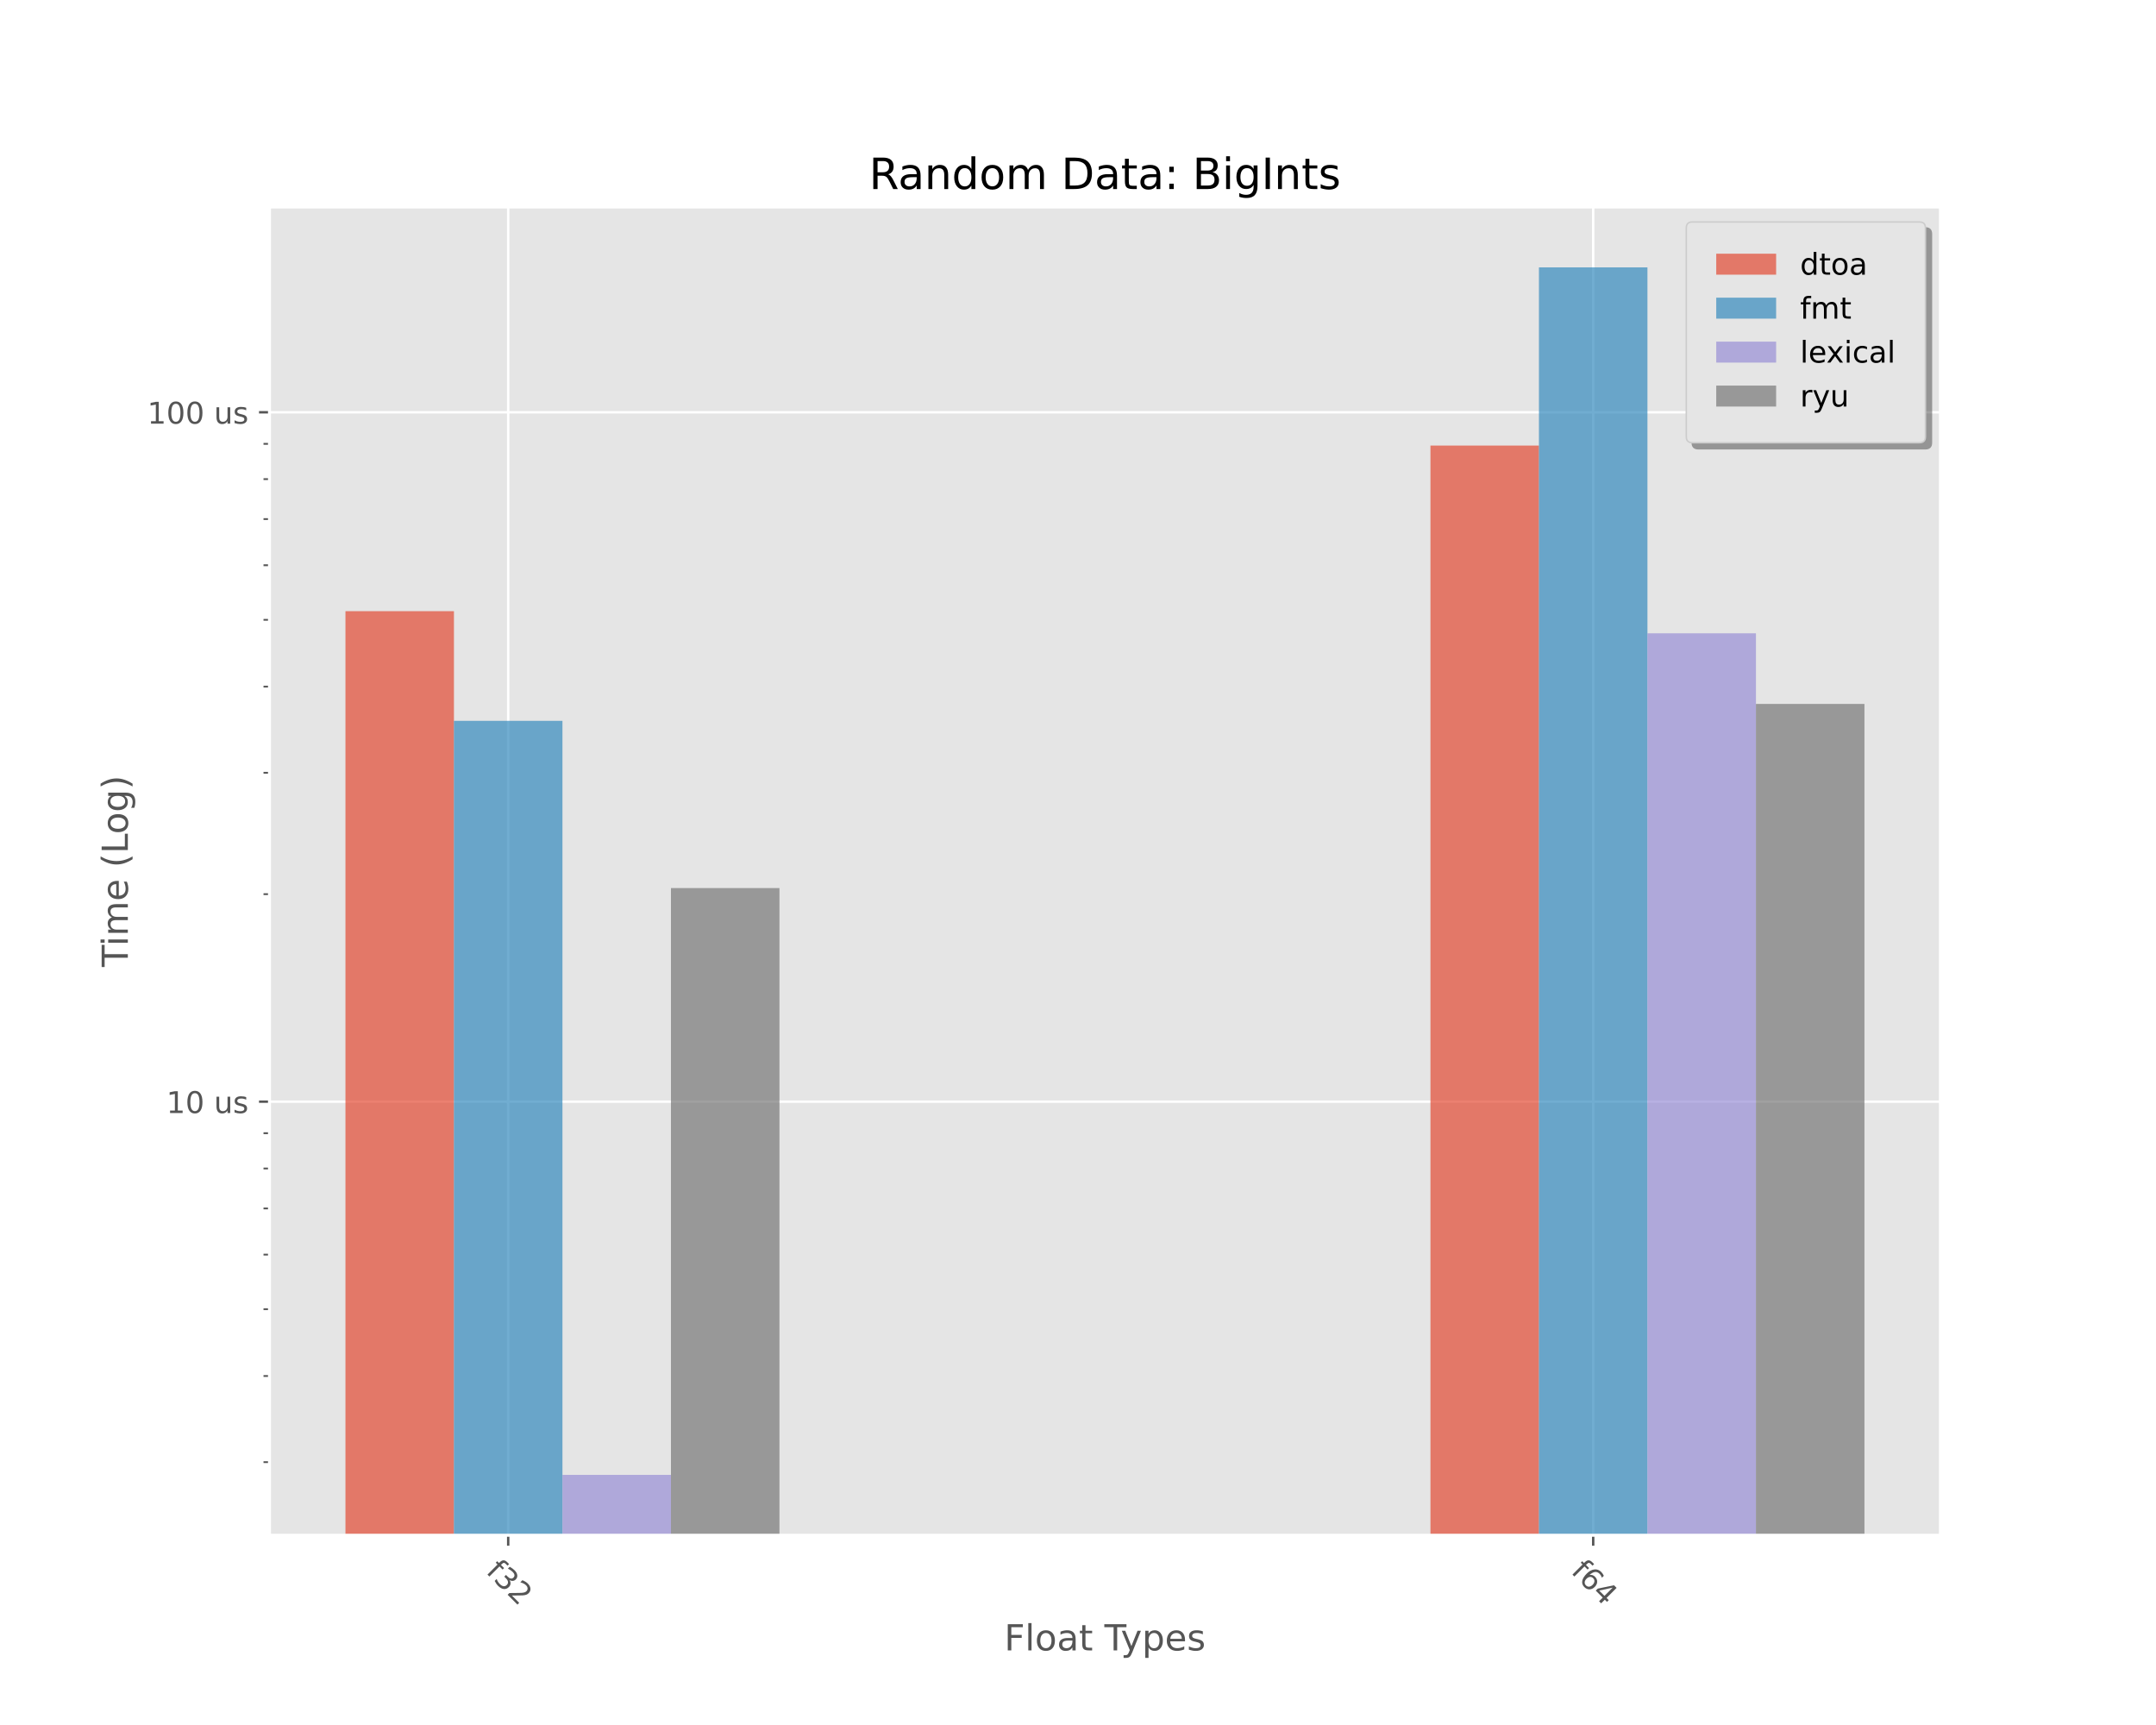
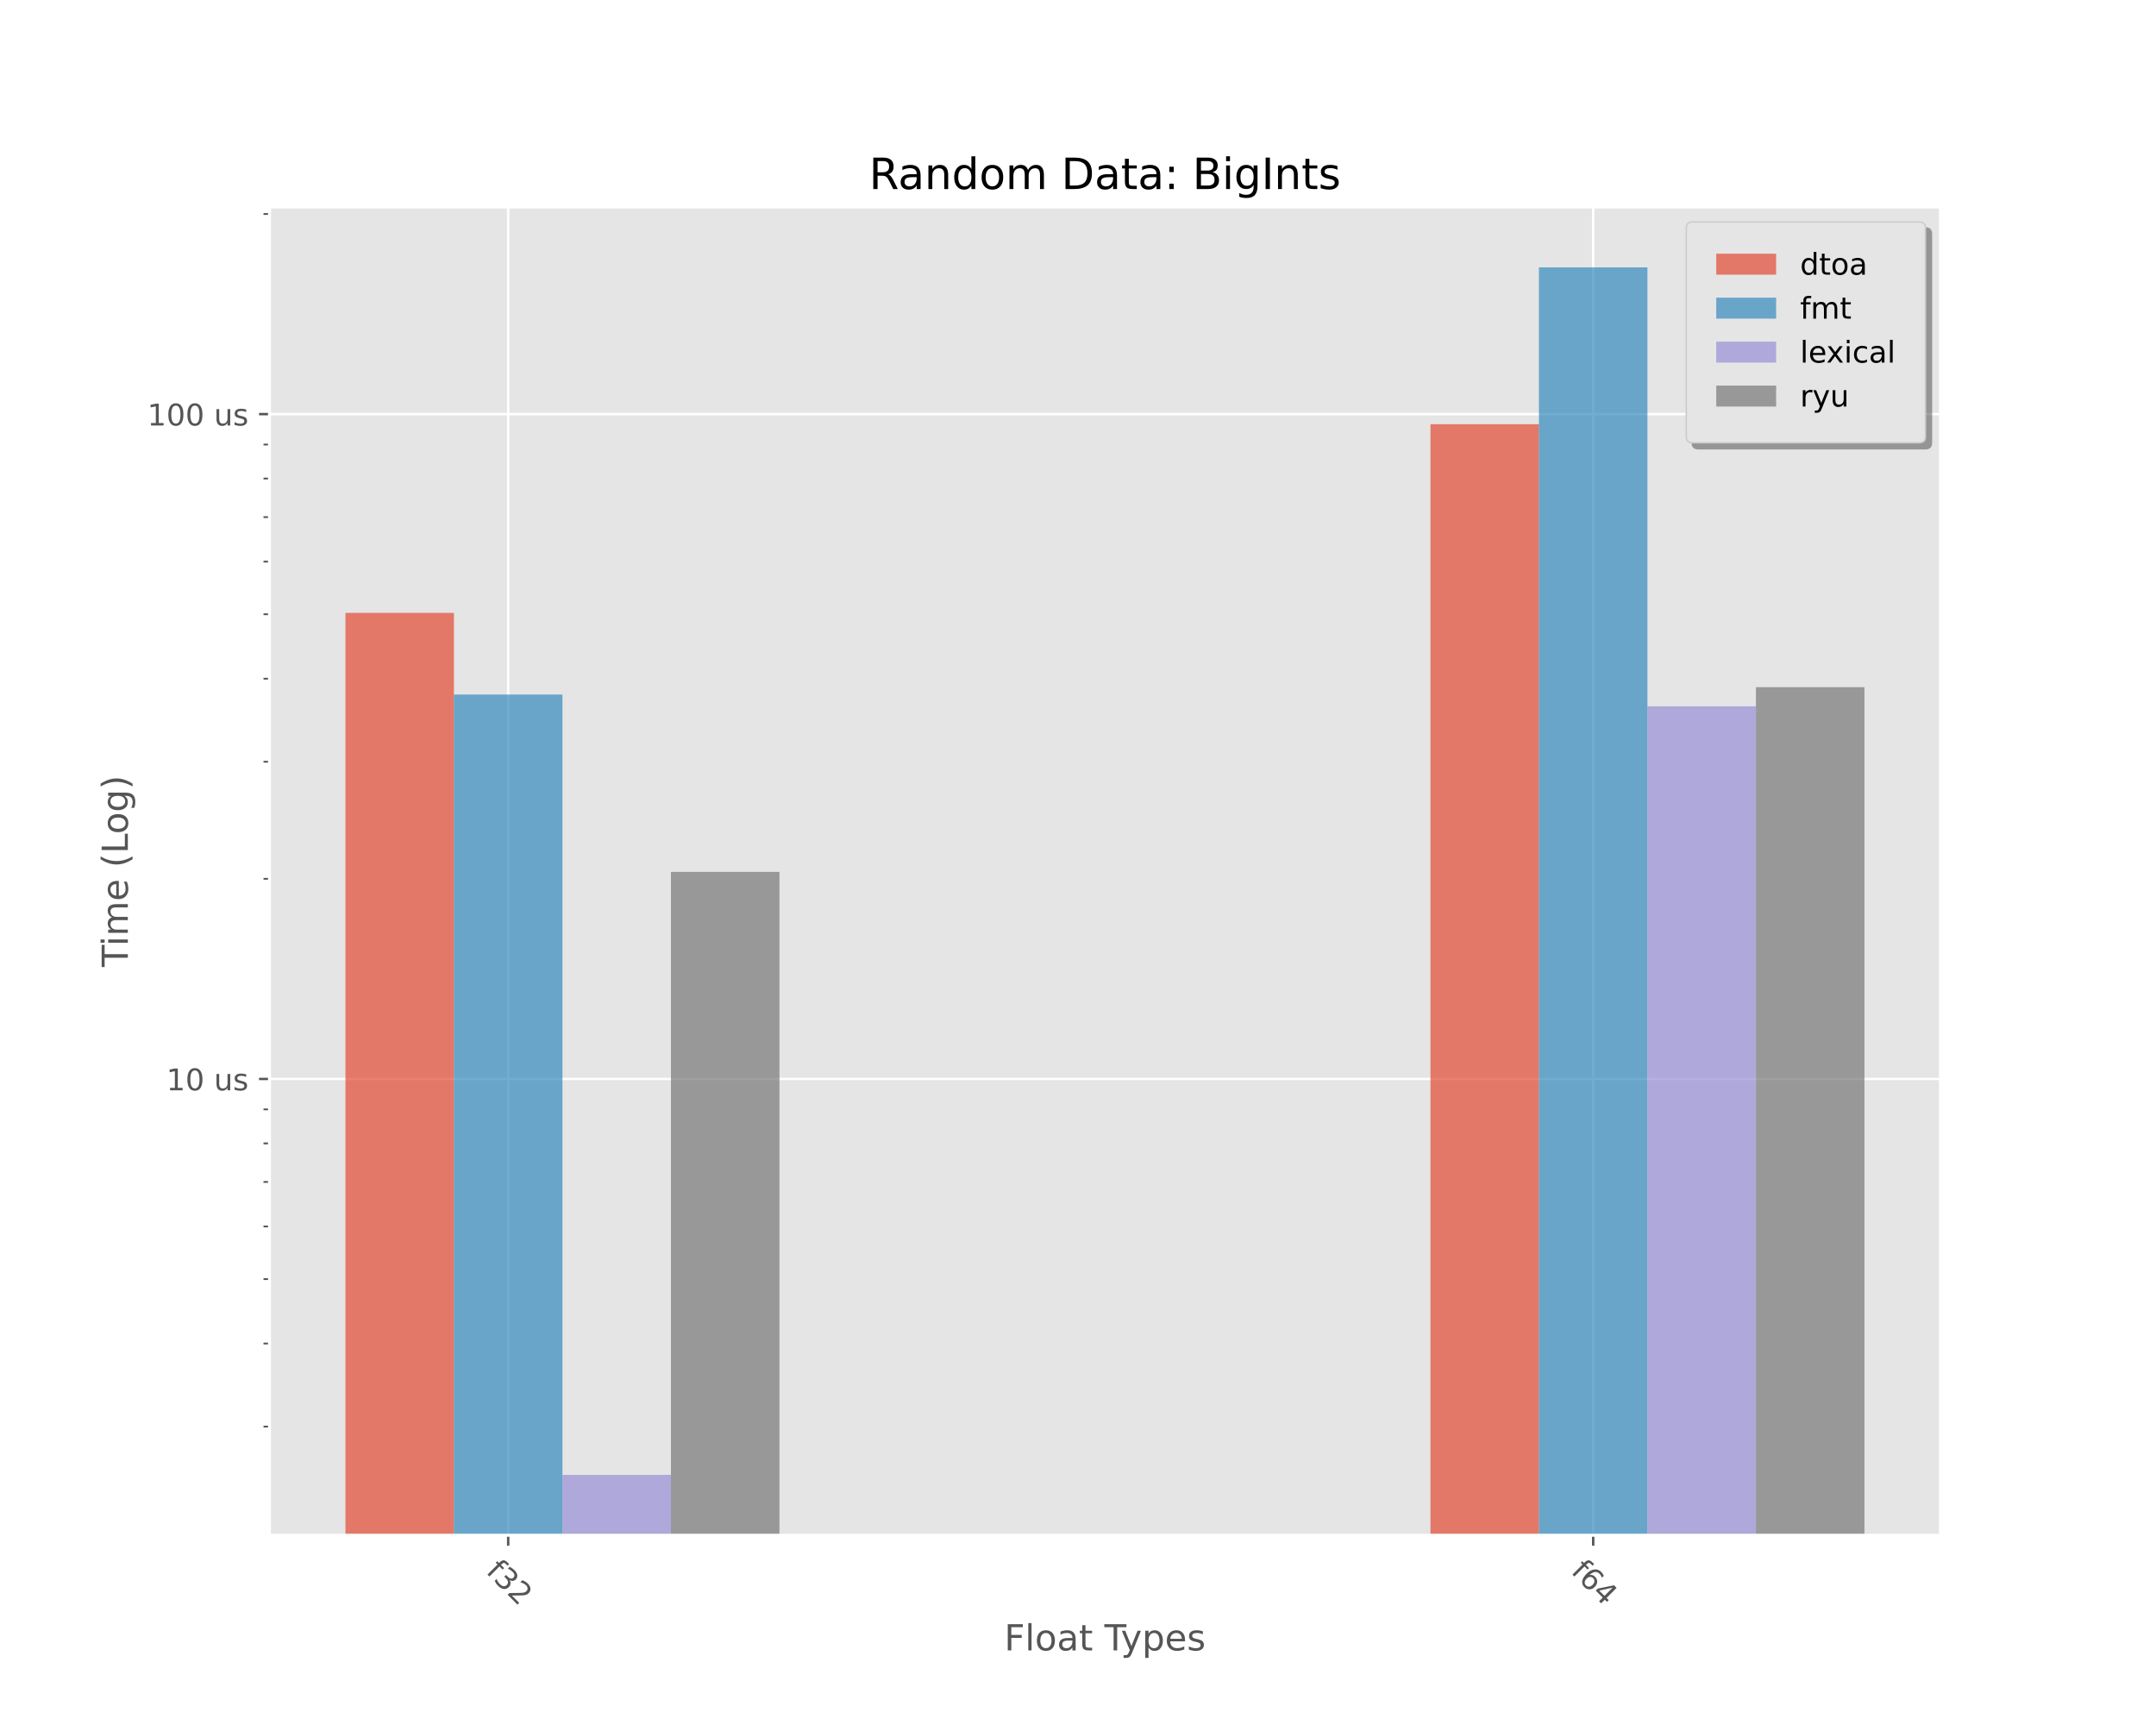
<svg xmlns="http://www.w3.org/2000/svg" xmlns:xlink="http://www.w3.org/1999/xlink" height="576pt" version="1.1" viewBox="0 0 720 576" width="720pt">
  <defs>
    <style type="text/css">*{stroke-linecap:butt;stroke-linejoin:round;}</style>
  </defs>
  <g id="figure_1">
    <g id="patch_1">
      <path d="M 0 576  L 720 576  L 720 0  L 0 0  z " style="fill:#ffffff;" />
    </g>
    <g id="axes_1">
      <g id="patch_2">
        <path d="M 90 512.64  L 648 512.64  L 648 69.12  L 90 69.12  z " style="fill:#e5e5e5;" />
      </g>
      <g id="matplotlib.axis_1">
        <g id="xtick_1">
          <g id="line2d_1">
-             <path clip-path="url(#pa3c3d99592)" d="M 169.714 512.64  L 169.714 69.12  " style="fill:none;stroke:#ffffff;stroke-linecap:square;stroke-width:0.8;" />
+             <path clip-path="url(#p3dea24b4d1)" d="M 169.714 512.64  L 169.714 69.12  " style="fill:none;stroke:#ffffff;stroke-linecap:square;stroke-width:0.8;" />
          </g>
          <g id="line2d_2">
            <defs>
-               <path d="M 0 0  L 0 3.5  " id="med2bb82bd0" style="stroke:#555555;stroke-width:0.8;" />
-             </defs>
-             <g>
-               <use style="fill:#555555;stroke:#555555;stroke-width:0.8;" x="169.714" xlink:href="#med2bb82bd0" y="512.64" />
+               <path d="M 0 0  L 0 3.5  " id="mee706c47af" style="stroke:#555555;stroke-width:0.8;" />
+             </defs>
+             <g>
+               <use style="fill:#555555;stroke:#555555;stroke-width:0.8;" x="169.714" xlink:href="#mee706c47af" y="512.64" />
            </g>
          </g>
          <g id="text_1">
            <g style="fill:#555555;" transform="translate(162.0195 525.0129)rotate(-315)scale(0.1 -0.1)">
              <defs>
                <path d="M 2375 4863  L 2375 4384  L 1825 4384  Q 1516 4384 1395 4259  Q 1275 4134 1275 3809  L 1275 3500  L 2222 3500  L 2222 3053  L 1275 3053  L 1275 0  L 697 0  L 697 3053  L 147 3053  L 147 3500  L 697 3500  L 697 3744  Q 697 4328 969 4595  Q 1241 4863 1831 4863  L 2375 4863  z " id="DejaVuSans-66" transform="scale(0.015625)" />
                <path d="M 2597 2516  Q 3050 2419 3304 2112  Q 3559 1806 3559 1356  Q 3559 666 3084 287  Q 2609 -91 1734 -91  Q 1441 -91 1130 -33  Q 819 25 488 141  L 488 750  Q 750 597 1062 519  Q 1375 441 1716 441  Q 2309 441 2620 675  Q 2931 909 2931 1356  Q 2931 1769 2642 2001  Q 2353 2234 1838 2234  L 1294 2234  L 1294 2753  L 1863 2753  Q 2328 2753 2575 2939  Q 2822 3125 2822 3475  Q 2822 3834 2567 4026  Q 2313 4219 1838 4219  Q 1578 4219 1281 4162  Q 984 4106 628 3988  L 628 4550  Q 988 4650 1302 4700  Q 1616 4750 1894 4750  Q 2613 4750 3031 4423  Q 3450 4097 3450 3541  Q 3450 3153 3228 2886  Q 3006 2619 2597 2516  z " id="DejaVuSans-33" transform="scale(0.015625)" />
                <path d="M 1228 531  L 3431 531  L 3431 0  L 469 0  L 469 531  Q 828 903 1448 1529  Q 2069 2156 2228 2338  Q 2531 2678 2651 2914  Q 2772 3150 2772 3378  Q 2772 3750 2511 3984  Q 2250 4219 1831 4219  Q 1534 4219 1204 4116  Q 875 4013 500 3803  L 500 4441  Q 881 4594 1212 4672  Q 1544 4750 1819 4750  Q 2544 4750 2975 4387  Q 3406 4025 3406 3419  Q 3406 3131 3298 2873  Q 3191 2616 2906 2266  Q 2828 2175 2409 1742  Q 1991 1309 1228 531  z " id="DejaVuSans-32" transform="scale(0.015625)" />
              </defs>
              <use xlink:href="#DejaVuSans-66" />
              <use x="35.205" xlink:href="#DejaVuSans-33" />
              <use x="98.828" xlink:href="#DejaVuSans-32" />
            </g>
          </g>
        </g>
        <g id="xtick_2">
          <g id="line2d_3">
-             <path clip-path="url(#pa3c3d99592)" d="M 532.052 512.64  L 532.052 69.12  " style="fill:none;stroke:#ffffff;stroke-linecap:square;stroke-width:0.8;" />
+             <path clip-path="url(#p3dea24b4d1)" d="M 532.052 512.64  L 532.052 69.12  " style="fill:none;stroke:#ffffff;stroke-linecap:square;stroke-width:0.8;" />
          </g>
          <g id="line2d_4">
            <g>
-               <use style="fill:#555555;stroke:#555555;stroke-width:0.8;" x="532.052" xlink:href="#med2bb82bd0" y="512.64" />
+               <use style="fill:#555555;stroke:#555555;stroke-width:0.8;" x="532.052" xlink:href="#mee706c47af" y="512.64" />
            </g>
          </g>
          <g id="text_2">
            <g style="fill:#555555;" transform="translate(524.3572 525.0129)rotate(-315)scale(0.1 -0.1)">
              <defs>
                <path d="M 2113 2584  Q 1688 2584 1439 2293  Q 1191 2003 1191 1497  Q 1191 994 1439 701  Q 1688 409 2113 409  Q 2538 409 2786 701  Q 3034 994 3034 1497  Q 3034 2003 2786 2293  Q 2538 2584 2113 2584  z M 3366 4563  L 3366 3988  Q 3128 4100 2886 4159  Q 2644 4219 2406 4219  Q 1781 4219 1451 3797  Q 1122 3375 1075 2522  Q 1259 2794 1537 2939  Q 1816 3084 2150 3084  Q 2853 3084 3261 2657  Q 3669 2231 3669 1497  Q 3669 778 3244 343  Q 2819 -91 2113 -91  Q 1303 -91 875 529  Q 447 1150 447 2328  Q 447 3434 972 4092  Q 1497 4750 2381 4750  Q 2619 4750 2861 4703  Q 3103 4656 3366 4563  z " id="DejaVuSans-36" transform="scale(0.015625)" />
                <path d="M 2419 4116  L 825 1625  L 2419 1625  L 2419 4116  z M 2253 4666  L 3047 4666  L 3047 1625  L 3713 1625  L 3713 1100  L 3047 1100  L 3047 0  L 2419 0  L 2419 1100  L 313 1100  L 313 1709  L 2253 4666  z " id="DejaVuSans-34" transform="scale(0.015625)" />
              </defs>
              <use xlink:href="#DejaVuSans-66" />
              <use x="35.205" xlink:href="#DejaVuSans-36" />
              <use x="98.828" xlink:href="#DejaVuSans-34" />
            </g>
          </g>
        </g>
        <g id="text_3">
          <g style="fill:#555555;" transform="translate(335.37 551.0888)scale(0.12 -0.12)">
            <defs>
              <path d="M 628 4666  L 3309 4666  L 3309 4134  L 1259 4134  L 1259 2759  L 3109 2759  L 3109 2228  L 1259 2228  L 1259 0  L 628 0  L 628 4666  z " id="DejaVuSans-46" transform="scale(0.015625)" />
              <path d="M 603 4863  L 1178 4863  L 1178 0  L 603 0  L 603 4863  z " id="DejaVuSans-6c" transform="scale(0.015625)" />
              <path d="M 1959 3097  Q 1497 3097 1228 2736  Q 959 2375 959 1747  Q 959 1119 1226 758  Q 1494 397 1959 397  Q 2419 397 2687 759  Q 2956 1122 2956 1747  Q 2956 2369 2687 2733  Q 2419 3097 1959 3097  z M 1959 3584  Q 2709 3584 3137 3096  Q 3566 2609 3566 1747  Q 3566 888 3137 398  Q 2709 -91 1959 -91  Q 1206 -91 779 398  Q 353 888 353 1747  Q 353 2609 779 3096  Q 1206 3584 1959 3584  z " id="DejaVuSans-6f" transform="scale(0.015625)" />
              <path d="M 2194 1759  Q 1497 1759 1228 1600  Q 959 1441 959 1056  Q 959 750 1161 570  Q 1363 391 1709 391  Q 2188 391 2477 730  Q 2766 1069 2766 1631  L 2766 1759  L 2194 1759  z M 3341 1997  L 3341 0  L 2766 0  L 2766 531  Q 2569 213 2275 61  Q 1981 -91 1556 -91  Q 1019 -91 701 211  Q 384 513 384 1019  Q 384 1609 779 1909  Q 1175 2209 1959 2209  L 2766 2209  L 2766 2266  Q 2766 2663 2505 2880  Q 2244 3097 1772 3097  Q 1472 3097 1187 3025  Q 903 2953 641 2809  L 641 3341  Q 956 3463 1253 3523  Q 1550 3584 1831 3584  Q 2591 3584 2966 3190  Q 3341 2797 3341 1997  z " id="DejaVuSans-61" transform="scale(0.015625)" />
              <path d="M 1172 4494  L 1172 3500  L 2356 3500  L 2356 3053  L 1172 3053  L 1172 1153  Q 1172 725 1289 603  Q 1406 481 1766 481  L 2356 481  L 2356 0  L 1766 0  Q 1100 0 847 248  Q 594 497 594 1153  L 594 3053  L 172 3053  L 172 3500  L 594 3500  L 594 4494  L 1172 4494  z " id="DejaVuSans-74" transform="scale(0.015625)" />
              <path id="DejaVuSans-20" transform="scale(0.015625)" />
              <path d="M -19 4666  L 3928 4666  L 3928 4134  L 2272 4134  L 2272 0  L 1638 0  L 1638 4134  L -19 4134  L -19 4666  z " id="DejaVuSans-54" transform="scale(0.015625)" />
              <path d="M 2059 -325  Q 1816 -950 1584 -1140  Q 1353 -1331 966 -1331  L 506 -1331  L 506 -850  L 844 -850  Q 1081 -850 1212 -737  Q 1344 -625 1503 -206  L 1606 56  L 191 3500  L 800 3500  L 1894 763  L 2988 3500  L 3597 3500  L 2059 -325  z " id="DejaVuSans-79" transform="scale(0.015625)" />
              <path d="M 1159 525  L 1159 -1331  L 581 -1331  L 581 3500  L 1159 3500  L 1159 2969  Q 1341 3281 1617 3432  Q 1894 3584 2278 3584  Q 2916 3584 3314 3078  Q 3713 2572 3713 1747  Q 3713 922 3314 415  Q 2916 -91 2278 -91  Q 1894 -91 1617 61  Q 1341 213 1159 525  z M 3116 1747  Q 3116 2381 2855 2742  Q 2594 3103 2138 3103  Q 1681 3103 1420 2742  Q 1159 2381 1159 1747  Q 1159 1113 1420 752  Q 1681 391 2138 391  Q 2594 391 2855 752  Q 3116 1113 3116 1747  z " id="DejaVuSans-70" transform="scale(0.015625)" />
              <path d="M 3597 1894  L 3597 1613  L 953 1613  Q 991 1019 1311 708  Q 1631 397 2203 397  Q 2534 397 2845 478  Q 3156 559 3463 722  L 3463 178  Q 3153 47 2828 -22  Q 2503 -91 2169 -91  Q 1331 -91 842 396  Q 353 884 353 1716  Q 353 2575 817 3079  Q 1281 3584 2069 3584  Q 2775 3584 3186 3129  Q 3597 2675 3597 1894  z M 3022 2063  Q 3016 2534 2758 2815  Q 2500 3097 2075 3097  Q 1594 3097 1305 2825  Q 1016 2553 972 2059  L 3022 2063  z " id="DejaVuSans-65" transform="scale(0.015625)" />
              <path d="M 2834 3397  L 2834 2853  Q 2591 2978 2328 3040  Q 2066 3103 1784 3103  Q 1356 3103 1142 2972  Q 928 2841 928 2578  Q 928 2378 1081 2264  Q 1234 2150 1697 2047  L 1894 2003  Q 2506 1872 2764 1633  Q 3022 1394 3022 966  Q 3022 478 2636 193  Q 2250 -91 1575 -91  Q 1294 -91 989 -36  Q 684 19 347 128  L 347 722  Q 666 556 975 473  Q 1284 391 1588 391  Q 1994 391 2212 530  Q 2431 669 2431 922  Q 2431 1156 2273 1281  Q 2116 1406 1581 1522  L 1381 1569  Q 847 1681 609 1914  Q 372 2147 372 2553  Q 372 3047 722 3315  Q 1072 3584 1716 3584  Q 2034 3584 2315 3537  Q 2597 3491 2834 3397  z " id="DejaVuSans-73" transform="scale(0.015625)" />
            </defs>
            <use xlink:href="#DejaVuSans-46" />
            <use x="57.52" xlink:href="#DejaVuSans-6c" />
            <use x="85.303" xlink:href="#DejaVuSans-6f" />
            <use x="146.484" xlink:href="#DejaVuSans-61" />
            <use x="207.764" xlink:href="#DejaVuSans-74" />
            <use x="246.973" xlink:href="#DejaVuSans-20" />
            <use x="278.76" xlink:href="#DejaVuSans-54" />
            <use x="324.219" xlink:href="#DejaVuSans-79" />
            <use x="383.398" xlink:href="#DejaVuSans-70" />
            <use x="446.875" xlink:href="#DejaVuSans-65" />
            <use x="508.398" xlink:href="#DejaVuSans-73" />
          </g>
        </g>
      </g>
      <g id="matplotlib.axis_2">
        <g id="ytick_1">
          <g id="line2d_5">
-             <path clip-path="url(#pa3c3d99592)" d="M 90 367.863  L 648 367.863  " style="fill:none;stroke:#ffffff;stroke-linecap:square;stroke-width:0.8;" />
+             <path clip-path="url(#p3dea24b4d1)" d="M 90 360.278  L 648 360.278  " style="fill:none;stroke:#ffffff;stroke-linecap:square;stroke-width:0.8;" />
          </g>
          <g id="line2d_6">
            <defs>
-               <path d="M 0 0  L -3.5 0  " id="mfdb5223851" style="stroke:#555555;stroke-width:0.8;" />
-             </defs>
-             <g>
-               <use style="fill:#555555;stroke:#555555;stroke-width:0.8;" x="90" xlink:href="#mfdb5223851" y="367.863" />
+               <path d="M 0 0  L -3.5 0  " id="m2a5448e803" style="stroke:#555555;stroke-width:0.8;" />
+             </defs>
+             <g>
+               <use style="fill:#555555;stroke:#555555;stroke-width:0.8;" x="90" xlink:href="#m2a5448e803" y="360.278" />
            </g>
          </g>
          <g id="text_4">
-             <g style="fill:#555555;" transform="translate(55.55 371.6618)scale(0.1 -0.1)">
+             <g style="fill:#555555;" transform="translate(55.55 364.0776)scale(0.1 -0.1)">
              <defs>
                <path d="M 794 531  L 1825 531  L 1825 4091  L 703 3866  L 703 4441  L 1819 4666  L 2450 4666  L 2450 531  L 3481 531  L 3481 0  L 794 0  L 794 531  z " id="DejaVuSans-31" transform="scale(0.015625)" />
                <path d="M 2034 4250  Q 1547 4250 1301 3770  Q 1056 3291 1056 2328  Q 1056 1369 1301 889  Q 1547 409 2034 409  Q 2525 409 2770 889  Q 3016 1369 3016 2328  Q 3016 3291 2770 3770  Q 2525 4250 2034 4250  z M 2034 4750  Q 2819 4750 3233 4129  Q 3647 3509 3647 2328  Q 3647 1150 3233 529  Q 2819 -91 2034 -91  Q 1250 -91 836 529  Q 422 1150 422 2328  Q 422 3509 836 4129  Q 1250 4750 2034 4750  z " id="DejaVuSans-30" transform="scale(0.015625)" />
                <path d="M 544 1381  L 544 3500  L 1119 3500  L 1119 1403  Q 1119 906 1312 657  Q 1506 409 1894 409  Q 2359 409 2629 706  Q 2900 1003 2900 1516  L 2900 3500  L 3475 3500  L 3475 0  L 2900 0  L 2900 538  Q 2691 219 2414 64  Q 2138 -91 1772 -91  Q 1169 -91 856 284  Q 544 659 544 1381  z M 1991 3584  L 1991 3584  z " id="DejaVuSans-75" transform="scale(0.015625)" />
              </defs>
              <use xlink:href="#DejaVuSans-31" />
              <use x="63.623" xlink:href="#DejaVuSans-30" />
              <use x="127.246" xlink:href="#DejaVuSans-20" />
              <use x="159.033" xlink:href="#DejaVuSans-75" />
              <use x="222.412" xlink:href="#DejaVuSans-73" />
            </g>
          </g>
        </g>
        <g id="ytick_2">
          <g id="line2d_7">
-             <path clip-path="url(#pa3c3d99592)" d="M 90 137.67  L 648 137.67  " style="fill:none;stroke:#ffffff;stroke-linecap:square;stroke-width:0.8;" />
+             <path clip-path="url(#p3dea24b4d1)" d="M 90 138.281  L 648 138.281  " style="fill:none;stroke:#ffffff;stroke-linecap:square;stroke-width:0.8;" />
          </g>
          <g id="line2d_8">
            <g>
-               <use style="fill:#555555;stroke:#555555;stroke-width:0.8;" x="90" xlink:href="#mfdb5223851" y="137.67" />
+               <use style="fill:#555555;stroke:#555555;stroke-width:0.8;" x="90" xlink:href="#m2a5448e803" y="138.281" />
            </g>
          </g>
          <g id="text_5">
-             <g style="fill:#555555;" transform="translate(49.1875 141.4695)scale(0.1 -0.1)">
+             <g style="fill:#555555;" transform="translate(49.1875 142.0797)scale(0.1 -0.1)">
              <use xlink:href="#DejaVuSans-31" />
              <use x="63.623" xlink:href="#DejaVuSans-30" />
              <use x="127.246" xlink:href="#DejaVuSans-30" />
              <use x="190.869" xlink:href="#DejaVuSans-20" />
              <use x="222.656" xlink:href="#DejaVuSans-75" />
              <use x="286.035" xlink:href="#DejaVuSans-73" />
            </g>
          </g>
        </g>
        <g id="ytick_3">
          <g id="line2d_9">
            <defs>
-               <path d="M 0 0  L -2 0  " id="mdacd2b576a" style="stroke:#555555;stroke-width:0.6;" />
-             </defs>
-             <g>
-               <use style="fill:#555555;stroke:#555555;stroke-width:0.6;" x="90" xlink:href="#mdacd2b576a" y="488.225" />
+               <path d="M 0 0  L -2 0  " id="mb00843ba59" style="stroke:#555555;stroke-width:0.6;" />
+             </defs>
+             <g>
+               <use style="fill:#555555;stroke:#555555;stroke-width:0.6;" x="90" xlink:href="#mb00843ba59" y="476.356" />
            </g>
          </g>
        </g>
        <g id="ytick_4">
          <g id="line2d_10">
            <g>
-               <use style="fill:#555555;stroke:#555555;stroke-width:0.6;" x="90" xlink:href="#mdacd2b576a" y="459.465" />
+               <use style="fill:#555555;stroke:#555555;stroke-width:0.6;" x="90" xlink:href="#mb00843ba59" y="448.62" />
            </g>
          </g>
        </g>
        <g id="ytick_5">
          <g id="line2d_11">
            <g>
-               <use style="fill:#555555;stroke:#555555;stroke-width:0.6;" x="90" xlink:href="#mdacd2b576a" y="437.157" />
+               <use style="fill:#555555;stroke:#555555;stroke-width:0.6;" x="90" xlink:href="#mb00843ba59" y="427.106" />
            </g>
          </g>
        </g>
        <g id="ytick_6">
          <g id="line2d_12">
            <g>
-               <use style="fill:#555555;stroke:#555555;stroke-width:0.6;" x="90" xlink:href="#mdacd2b576a" y="418.93" />
+               <use style="fill:#555555;stroke:#555555;stroke-width:0.6;" x="90" xlink:href="#mb00843ba59" y="409.528" />
            </g>
          </g>
        </g>
        <g id="ytick_7">
          <g id="line2d_13">
            <g>
-               <use style="fill:#555555;stroke:#555555;stroke-width:0.6;" x="90" xlink:href="#mdacd2b576a" y="403.52" />
+               <use style="fill:#555555;stroke:#555555;stroke-width:0.6;" x="90" xlink:href="#mb00843ba59" y="394.666" />
            </g>
          </g>
        </g>
        <g id="ytick_8">
          <g id="line2d_14">
            <g>
-               <use style="fill:#555555;stroke:#555555;stroke-width:0.6;" x="90" xlink:href="#mdacd2b576a" y="390.171" />
+               <use style="fill:#555555;stroke:#555555;stroke-width:0.6;" x="90" xlink:href="#mb00843ba59" y="381.792" />
            </g>
          </g>
        </g>
        <g id="ytick_9">
          <g id="line2d_15">
            <g>
-               <use style="fill:#555555;stroke:#555555;stroke-width:0.6;" x="90" xlink:href="#mdacd2b576a" y="378.396" />
+               <use style="fill:#555555;stroke:#555555;stroke-width:0.6;" x="90" xlink:href="#mb00843ba59" y="370.436" />
            </g>
          </g>
        </g>
        <g id="ytick_10">
          <g id="line2d_16">
            <g>
-               <use style="fill:#555555;stroke:#555555;stroke-width:0.6;" x="90" xlink:href="#mdacd2b576a" y="298.568" />
+               <use style="fill:#555555;stroke:#555555;stroke-width:0.6;" x="90" xlink:href="#mb00843ba59" y="293.45" />
            </g>
          </g>
        </g>
        <g id="ytick_11">
          <g id="line2d_17">
            <g>
-               <use style="fill:#555555;stroke:#555555;stroke-width:0.6;" x="90" xlink:href="#mdacd2b576a" y="258.033" />
+               <use style="fill:#555555;stroke:#555555;stroke-width:0.6;" x="90" xlink:href="#mb00843ba59" y="254.358" />
            </g>
          </g>
        </g>
        <g id="ytick_12">
          <g id="line2d_18">
            <g>
-               <use style="fill:#555555;stroke:#555555;stroke-width:0.6;" x="90" xlink:href="#mdacd2b576a" y="229.273" />
+               <use style="fill:#555555;stroke:#555555;stroke-width:0.6;" x="90" xlink:href="#mb00843ba59" y="226.622" />
            </g>
          </g>
        </g>
        <g id="ytick_13">
          <g id="line2d_19">
            <g>
-               <use style="fill:#555555;stroke:#555555;stroke-width:0.6;" x="90" xlink:href="#mdacd2b576a" y="206.965" />
+               <use style="fill:#555555;stroke:#555555;stroke-width:0.6;" x="90" xlink:href="#mb00843ba59" y="205.109" />
            </g>
          </g>
        </g>
        <g id="ytick_14">
          <g id="line2d_20">
            <g>
-               <use style="fill:#555555;stroke:#555555;stroke-width:0.6;" x="90" xlink:href="#mdacd2b576a" y="188.738" />
+               <use style="fill:#555555;stroke:#555555;stroke-width:0.6;" x="90" xlink:href="#mb00843ba59" y="187.53" />
            </g>
          </g>
        </g>
        <g id="ytick_15">
          <g id="line2d_21">
            <g>
-               <use style="fill:#555555;stroke:#555555;stroke-width:0.6;" x="90" xlink:href="#mdacd2b576a" y="173.328" />
+               <use style="fill:#555555;stroke:#555555;stroke-width:0.6;" x="90" xlink:href="#mb00843ba59" y="172.668" />
            </g>
          </g>
        </g>
        <g id="ytick_16">
          <g id="line2d_22">
            <g>
-               <use style="fill:#555555;stroke:#555555;stroke-width:0.6;" x="90" xlink:href="#mdacd2b576a" y="159.978" />
+               <use style="fill:#555555;stroke:#555555;stroke-width:0.6;" x="90" xlink:href="#mb00843ba59" y="159.794" />
            </g>
          </g>
        </g>
        <g id="ytick_17">
          <g id="line2d_23">
            <g>
-               <use style="fill:#555555;stroke:#555555;stroke-width:0.6;" x="90" xlink:href="#mdacd2b576a" y="148.203" />
+               <use style="fill:#555555;stroke:#555555;stroke-width:0.6;" x="90" xlink:href="#mb00843ba59" y="148.439" />
+             </g>
+           </g>
+         </g>
+         <g id="ytick_18">
+           <g id="line2d_24">
+             <g>
+               <use style="fill:#555555;stroke:#555555;stroke-width:0.6;" x="90" xlink:href="#mb00843ba59" y="71.452" />
            </g>
          </g>
        </g>
        <g id="text_6">
          <g style="fill:#555555;" transform="translate(42.69188 322.8675)rotate(-90)scale(0.12 -0.12)">
            <defs>
              <path d="M 603 3500  L 1178 3500  L 1178 0  L 603 0  L 603 3500  z M 603 4863  L 1178 4863  L 1178 4134  L 603 4134  L 603 4863  z " id="DejaVuSans-69" transform="scale(0.015625)" />
              <path d="M 3328 2828  Q 3544 3216 3844 3400  Q 4144 3584 4550 3584  Q 5097 3584 5394 3201  Q 5691 2819 5691 2113  L 5691 0  L 5113 0  L 5113 2094  Q 5113 2597 4934 2840  Q 4756 3084 4391 3084  Q 3944 3084 3684 2787  Q 3425 2491 3425 1978  L 3425 0  L 2847 0  L 2847 2094  Q 2847 2600 2669 2842  Q 2491 3084 2119 3084  Q 1678 3084 1418 2786  Q 1159 2488 1159 1978  L 1159 0  L 581 0  L 581 3500  L 1159 3500  L 1159 2956  Q 1356 3278 1631 3431  Q 1906 3584 2284 3584  Q 2666 3584 2933 3390  Q 3200 3197 3328 2828  z " id="DejaVuSans-6d" transform="scale(0.015625)" />
              <path d="M 1984 4856  Q 1566 4138 1362 3434  Q 1159 2731 1159 2009  Q 1159 1288 1364 580  Q 1569 -128 1984 -844  L 1484 -844  Q 1016 -109 783 600  Q 550 1309 550 2009  Q 550 2706 781 3412  Q 1013 4119 1484 4856  L 1984 4856  z " id="DejaVuSans-28" transform="scale(0.015625)" />
              <path d="M 628 4666  L 1259 4666  L 1259 531  L 3531 531  L 3531 0  L 628 0  L 628 4666  z " id="DejaVuSans-4c" transform="scale(0.015625)" />
              <path d="M 2906 1791  Q 2906 2416 2648 2759  Q 2391 3103 1925 3103  Q 1463 3103 1205 2759  Q 947 2416 947 1791  Q 947 1169 1205 825  Q 1463 481 1925 481  Q 2391 481 2648 825  Q 2906 1169 2906 1791  z M 3481 434  Q 3481 -459 3084 -895  Q 2688 -1331 1869 -1331  Q 1566 -1331 1297 -1286  Q 1028 -1241 775 -1147  L 775 -588  Q 1028 -725 1275 -790  Q 1522 -856 1778 -856  Q 2344 -856 2625 -561  Q 2906 -266 2906 331  L 2906 616  Q 2728 306 2450 153  Q 2172 0 1784 0  Q 1141 0 747 490  Q 353 981 353 1791  Q 353 2603 747 3093  Q 1141 3584 1784 3584  Q 2172 3584 2450 3431  Q 2728 3278 2906 2969  L 2906 3500  L 3481 3500  L 3481 434  z " id="DejaVuSans-67" transform="scale(0.015625)" />
              <path d="M 513 4856  L 1013 4856  Q 1481 4119 1714 3412  Q 1947 2706 1947 2009  Q 1947 1309 1714 600  Q 1481 -109 1013 -844  L 513 -844  Q 928 -128 1133 580  Q 1338 1288 1338 2009  Q 1338 2731 1133 3434  Q 928 4138 513 4856  z " id="DejaVuSans-29" transform="scale(0.015625)" />
            </defs>
            <use xlink:href="#DejaVuSans-54" />
            <use x="57.959" xlink:href="#DejaVuSans-69" />
            <use x="85.742" xlink:href="#DejaVuSans-6d" />
            <use x="183.154" xlink:href="#DejaVuSans-65" />
            <use x="244.678" xlink:href="#DejaVuSans-20" />
            <use x="276.465" xlink:href="#DejaVuSans-28" />
            <use x="315.479" xlink:href="#DejaVuSans-4c" />
            <use x="369.441" xlink:href="#DejaVuSans-6f" />
            <use x="430.623" xlink:href="#DejaVuSans-67" />
            <use x="494.1" xlink:href="#DejaVuSans-29" />
          </g>
        </g>
      </g>
      <g id="patch_3">
-         <path clip-path="url(#pa3c3d99592)" d="M 115.364 231480.936  L 151.597 231480.936  L 151.597 204.08  L 115.364 204.08  z " style="fill:#e24a33;opacity:0.7;" />
+         <path clip-path="url(#p3dea24b4d1)" d="M 115.364 223246.162  L 151.597 223246.162  L 151.597 204.651  L 115.364 204.651  z " style="fill:#e24a33;opacity:0.7;" />
      </g>
      <g id="patch_4">
-         <path clip-path="url(#pa3c3d99592)" d="M 477.701 231480.936  L 513.935 231480.936  L 513.935 148.777  L 477.701 148.777  z " style="fill:#e24a33;opacity:0.7;" />
+         <path clip-path="url(#p3dea24b4d1)" d="M 477.701 223246.162  L 513.935 223246.162  L 513.935 141.647  L 477.701 141.647  z " style="fill:#e24a33;opacity:0.7;" />
      </g>
      <g id="patch_5">
-         <path clip-path="url(#pa3c3d99592)" d="M 151.597 231480.936  L 187.831 231480.936  L 187.831 240.701  L 151.597 240.701  z " style="fill:#348abd;opacity:0.7;" />
+         <path clip-path="url(#p3dea24b4d1)" d="M 151.597 223246.162  L 187.831 223246.162  L 187.831 231.918  L 151.597 231.918  z " style="fill:#348abd;opacity:0.7;" />
      </g>
      <g id="patch_6">
-         <path clip-path="url(#pa3c3d99592)" d="M 513.935 231480.936  L 550.169 231480.936  L 550.169 89.28  L 513.935 89.28  z " style="fill:#348abd;opacity:0.7;" />
+         <path clip-path="url(#p3dea24b4d1)" d="M 513.935 223246.162  L 550.169 223246.162  L 550.169 89.28  L 513.935 89.28  z " style="fill:#348abd;opacity:0.7;" />
      </g>
      <g id="patch_7">
-         <path clip-path="url(#pa3c3d99592)" d="M 187.831 231480.936  L 224.065 231480.936  L 224.065 492.48  L 187.831 492.48  z " style="fill:#988ed5;opacity:0.7;" />
+         <path clip-path="url(#p3dea24b4d1)" d="M 187.831 223246.162  L 224.065 223246.162  L 224.065 492.48  L 187.831 492.48  z " style="fill:#988ed5;opacity:0.7;" />
      </g>
      <g id="patch_8">
-         <path clip-path="url(#pa3c3d99592)" d="M 550.169 231480.936  L 586.403 231480.936  L 586.403 211.47  L 550.169 211.47  z " style="fill:#988ed5;opacity:0.7;" />
+         <path clip-path="url(#p3dea24b4d1)" d="M 550.169 223246.162  L 586.403 223246.162  L 586.403 235.842  L 550.169 235.842  z " style="fill:#988ed5;opacity:0.7;" />
      </g>
      <g id="patch_9">
-         <path clip-path="url(#pa3c3d99592)" d="M 224.065 231480.936  L 260.299 231480.936  L 260.299 296.539  L 224.065 296.539  z " style="fill:#777777;opacity:0.7;" />
+         <path clip-path="url(#p3dea24b4d1)" d="M 224.065 223246.162  L 260.299 223246.162  L 260.299 291.136  L 224.065 291.136  z " style="fill:#777777;opacity:0.7;" />
      </g>
      <g id="patch_10">
-         <path clip-path="url(#pa3c3d99592)" d="M 586.403 231480.936  L 622.636 231480.936  L 622.636 235.053  L 586.403 235.053  z " style="fill:#777777;opacity:0.7;" />
+         <path clip-path="url(#p3dea24b4d1)" d="M 586.403 223246.162  L 622.636 223246.162  L 622.636 229.455  L 586.403 229.455  z " style="fill:#777777;opacity:0.7;" />
      </g>
      <g id="patch_11">
        <path d="M 90 512.64  L 90 69.12  " style="fill:none;stroke:#ffffff;stroke-linecap:square;stroke-linejoin:miter;" />
      </g>
      <g id="patch_12">
        <path d="M 648 512.64  L 648 69.12  " style="fill:none;stroke:#ffffff;stroke-linecap:square;stroke-linejoin:miter;" />
      </g>
      <g id="patch_13">
        <path d="M 90 512.64  L 648 512.64  " style="fill:none;stroke:#ffffff;stroke-linecap:square;stroke-linejoin:miter;" />
      </g>
      <g id="patch_14">
        <path d="M 90 69.12  L 648 69.12  " style="fill:none;stroke:#ffffff;stroke-linecap:square;stroke-linejoin:miter;" />
      </g>
      <g id="text_7">
        <g transform="translate(290.2298 63.12)scale(0.144 -0.144)">
          <defs>
            <path d="M 2841 2188  Q 3044 2119 3236 1894  Q 3428 1669 3622 1275  L 4263 0  L 3584 0  L 2988 1197  Q 2756 1666 2539 1819  Q 2322 1972 1947 1972  L 1259 1972  L 1259 0  L 628 0  L 628 4666  L 2053 4666  Q 2853 4666 3247 4331  Q 3641 3997 3641 3322  Q 3641 2881 3436 2590  Q 3231 2300 2841 2188  z M 1259 4147  L 1259 2491  L 2053 2491  Q 2509 2491 2742 2702  Q 2975 2913 2975 3322  Q 2975 3731 2742 3939  Q 2509 4147 2053 4147  L 1259 4147  z " id="DejaVuSans-52" transform="scale(0.015625)" />
            <path d="M 3513 2113  L 3513 0  L 2938 0  L 2938 2094  Q 2938 2591 2744 2837  Q 2550 3084 2163 3084  Q 1697 3084 1428 2787  Q 1159 2491 1159 1978  L 1159 0  L 581 0  L 581 3500  L 1159 3500  L 1159 2956  Q 1366 3272 1645 3428  Q 1925 3584 2291 3584  Q 2894 3584 3203 3211  Q 3513 2838 3513 2113  z " id="DejaVuSans-6e" transform="scale(0.015625)" />
            <path d="M 2906 2969  L 2906 4863  L 3481 4863  L 3481 0  L 2906 0  L 2906 525  Q 2725 213 2448 61  Q 2172 -91 1784 -91  Q 1150 -91 751 415  Q 353 922 353 1747  Q 353 2572 751 3078  Q 1150 3584 1784 3584  Q 2172 3584 2448 3432  Q 2725 3281 2906 2969  z M 947 1747  Q 947 1113 1208 752  Q 1469 391 1925 391  Q 2381 391 2643 752  Q 2906 1113 2906 1747  Q 2906 2381 2643 2742  Q 2381 3103 1925 3103  Q 1469 3103 1208 2742  Q 947 2381 947 1747  z " id="DejaVuSans-64" transform="scale(0.015625)" />
            <path d="M 1259 4147  L 1259 519  L 2022 519  Q 2988 519 3436 956  Q 3884 1394 3884 2338  Q 3884 3275 3436 3711  Q 2988 4147 2022 4147  L 1259 4147  z M 628 4666  L 1925 4666  Q 3281 4666 3915 4102  Q 4550 3538 4550 2338  Q 4550 1131 3912 565  Q 3275 0 1925 0  L 628 0  L 628 4666  z " id="DejaVuSans-44" transform="scale(0.015625)" />
            <path d="M 750 794  L 1409 794  L 1409 0  L 750 0  L 750 794  z M 750 3309  L 1409 3309  L 1409 2516  L 750 2516  L 750 3309  z " id="DejaVuSans-3a" transform="scale(0.015625)" />
            <path d="M 1259 2228  L 1259 519  L 2272 519  Q 2781 519 3026 730  Q 3272 941 3272 1375  Q 3272 1813 3026 2020  Q 2781 2228 2272 2228  L 1259 2228  z M 1259 4147  L 1259 2741  L 2194 2741  Q 2656 2741 2882 2914  Q 3109 3088 3109 3444  Q 3109 3797 2882 3972  Q 2656 4147 2194 4147  L 1259 4147  z M 628 4666  L 2241 4666  Q 2963 4666 3353 4366  Q 3744 4066 3744 3513  Q 3744 3084 3544 2831  Q 3344 2578 2956 2516  Q 3422 2416 3680 2098  Q 3938 1781 3938 1306  Q 3938 681 3513 340  Q 3088 0 2303 0  L 628 0  L 628 4666  z " id="DejaVuSans-42" transform="scale(0.015625)" />
            <path d="M 628 4666  L 1259 4666  L 1259 0  L 628 0  L 628 4666  z " id="DejaVuSans-49" transform="scale(0.015625)" />
          </defs>
          <use xlink:href="#DejaVuSans-52" />
          <use x="67.232" xlink:href="#DejaVuSans-61" />
          <use x="128.512" xlink:href="#DejaVuSans-6e" />
          <use x="191.891" xlink:href="#DejaVuSans-64" />
          <use x="255.367" xlink:href="#DejaVuSans-6f" />
          <use x="316.549" xlink:href="#DejaVuSans-6d" />
          <use x="413.961" xlink:href="#DejaVuSans-20" />
          <use x="445.748" xlink:href="#DejaVuSans-44" />
          <use x="522.75" xlink:href="#DejaVuSans-61" />
          <use x="584.029" xlink:href="#DejaVuSans-74" />
          <use x="623.238" xlink:href="#DejaVuSans-61" />
          <use x="684.518" xlink:href="#DejaVuSans-3a" />
          <use x="718.209" xlink:href="#DejaVuSans-20" />
          <use x="749.996" xlink:href="#DejaVuSans-42" />
          <use x="818.6" xlink:href="#DejaVuSans-69" />
          <use x="846.383" xlink:href="#DejaVuSans-67" />
          <use x="909.859" xlink:href="#DejaVuSans-49" />
          <use x="939.352" xlink:href="#DejaVuSans-6e" />
          <use x="1002.73" xlink:href="#DejaVuSans-74" />
          <use x="1041.939" xlink:href="#DejaVuSans-73" />
        </g>
      </g>
      <g id="legend_1">
        <g id="patch_15">
          <path d="M 567.142 149.833  L 643 149.833  Q 645 149.833 645 147.833  L 645 78.12  Q 645 76.12 643 76.12  L 567.142 76.12  Q 565.142 76.12 565.142 78.12  L 565.142 147.833  Q 565.142 149.833 567.142 149.833  z " style="fill:#454545;opacity:0.5;stroke:#454545;stroke-linejoin:miter;stroke-width:0.5;" />
        </g>
        <g id="patch_16">
          <path d="M 565.142 147.833  L 641 147.833  Q 643 147.833 643 145.833  L 643 76.12  Q 643 74.12 641 74.12  L 565.142 74.12  Q 563.142 74.12 563.142 76.12  L 563.142 145.833  Q 563.142 147.833 565.142 147.833  z " style="fill:#e5e5e5;stroke:#cccccc;stroke-linejoin:miter;stroke-width:0.5;" />
        </g>
        <g id="patch_17">
          <path d="M 573.142 91.718  L 593.142 91.718  L 593.142 84.718  L 573.142 84.718  z " style="fill:#e24a33;opacity:0.7;" />
        </g>
        <g id="text_8">
          <g transform="translate(601.1422 91.71844)scale(0.1 -0.1)">
            <use xlink:href="#DejaVuSans-64" />
            <use x="63.477" xlink:href="#DejaVuSans-74" />
            <use x="102.686" xlink:href="#DejaVuSans-6f" />
            <use x="163.867" xlink:href="#DejaVuSans-61" />
          </g>
        </g>
        <g id="patch_18">
          <path d="M 573.142 106.397  L 593.142 106.397  L 593.142 99.397  L 573.142 99.397  z " style="fill:#348abd;opacity:0.7;" />
        </g>
        <g id="text_9">
          <g transform="translate(601.1422 106.3966)scale(0.1 -0.1)">
            <use xlink:href="#DejaVuSans-66" />
            <use x="35.205" xlink:href="#DejaVuSans-6d" />
            <use x="132.617" xlink:href="#DejaVuSans-74" />
          </g>
        </g>
        <g id="patch_19">
          <path d="M 573.142 121.075  L 593.142 121.075  L 593.142 114.075  L 573.142 114.075  z " style="fill:#988ed5;opacity:0.7;" />
        </g>
        <g id="text_10">
          <g transform="translate(601.1422 121.0747)scale(0.1 -0.1)">
            <defs>
              <path d="M 3513 3500  L 2247 1797  L 3578 0  L 2900 0  L 1881 1375  L 863 0  L 184 0  L 1544 1831  L 300 3500  L 978 3500  L 1906 2253  L 2834 3500  L 3513 3500  z " id="DejaVuSans-78" transform="scale(0.015625)" />
              <path d="M 3122 3366  L 3122 2828  Q 2878 2963 2633 3030  Q 2388 3097 2138 3097  Q 1578 3097 1268 2742  Q 959 2388 959 1747  Q 959 1106 1268 751  Q 1578 397 2138 397  Q 2388 397 2633 464  Q 2878 531 3122 666  L 3122 134  Q 2881 22 2623 -34  Q 2366 -91 2075 -91  Q 1284 -91 818 406  Q 353 903 353 1747  Q 353 2603 823 3093  Q 1294 3584 2113 3584  Q 2378 3584 2631 3529  Q 2884 3475 3122 3366  z " id="DejaVuSans-63" transform="scale(0.015625)" />
            </defs>
            <use xlink:href="#DejaVuSans-6c" />
            <use x="27.783" xlink:href="#DejaVuSans-65" />
            <use x="87.557" xlink:href="#DejaVuSans-78" />
            <use x="146.736" xlink:href="#DejaVuSans-69" />
            <use x="174.52" xlink:href="#DejaVuSans-63" />
            <use x="229.5" xlink:href="#DejaVuSans-61" />
            <use x="290.779" xlink:href="#DejaVuSans-6c" />
          </g>
        </g>
        <g id="patch_20">
          <path d="M 573.142 135.753  L 593.142 135.753  L 593.142 128.753  L 573.142 128.753  z " style="fill:#777777;opacity:0.7;" />
        </g>
        <g id="text_11">
          <g transform="translate(601.1422 135.7528)scale(0.1 -0.1)">
            <defs>
              <path d="M 2631 2963  Q 2534 3019 2420 3045  Q 2306 3072 2169 3072  Q 1681 3072 1420 2755  Q 1159 2438 1159 1844  L 1159 0  L 581 0  L 581 3500  L 1159 3500  L 1159 2956  Q 1341 3275 1631 3429  Q 1922 3584 2338 3584  Q 2397 3584 2469 3576  Q 2541 3569 2628 3553  L 2631 2963  z " id="DejaVuSans-72" transform="scale(0.015625)" />
            </defs>
            <use xlink:href="#DejaVuSans-72" />
            <use x="41.113" xlink:href="#DejaVuSans-79" />
            <use x="100.293" xlink:href="#DejaVuSans-75" />
          </g>
        </g>
      </g>
    </g>
  </g>
  <defs>
-     <clipPath id="pa3c3d99592">
+     <clipPath id="p3dea24b4d1">
      <rect height="443.52" width="558" x="90" y="69.12" />
    </clipPath>
  </defs>
</svg>
